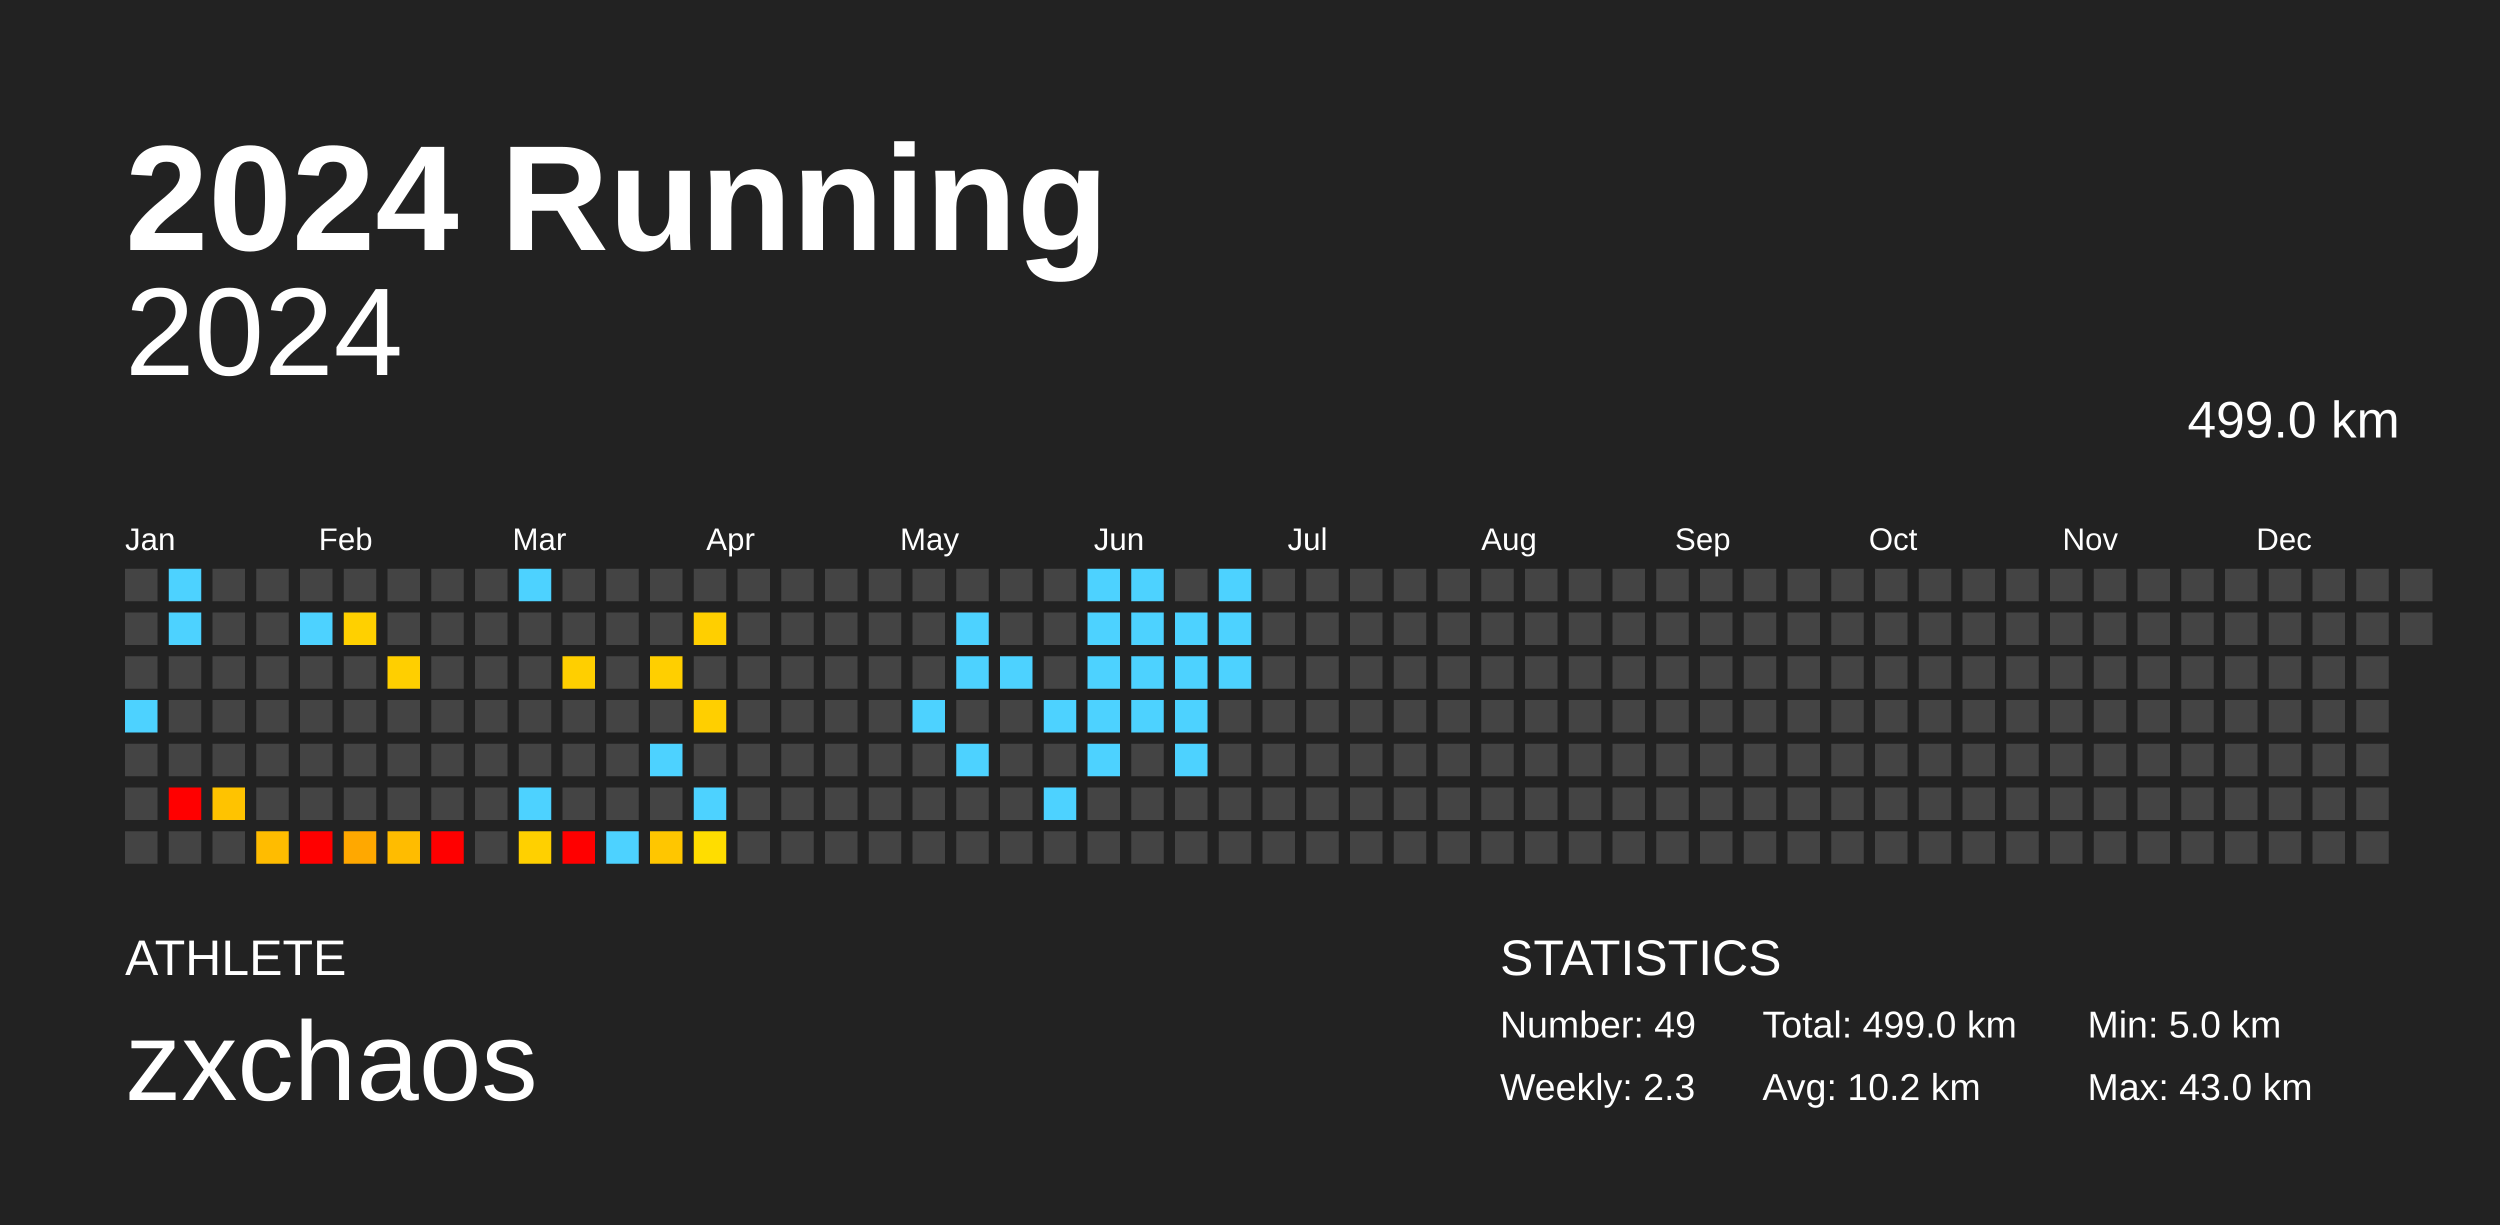
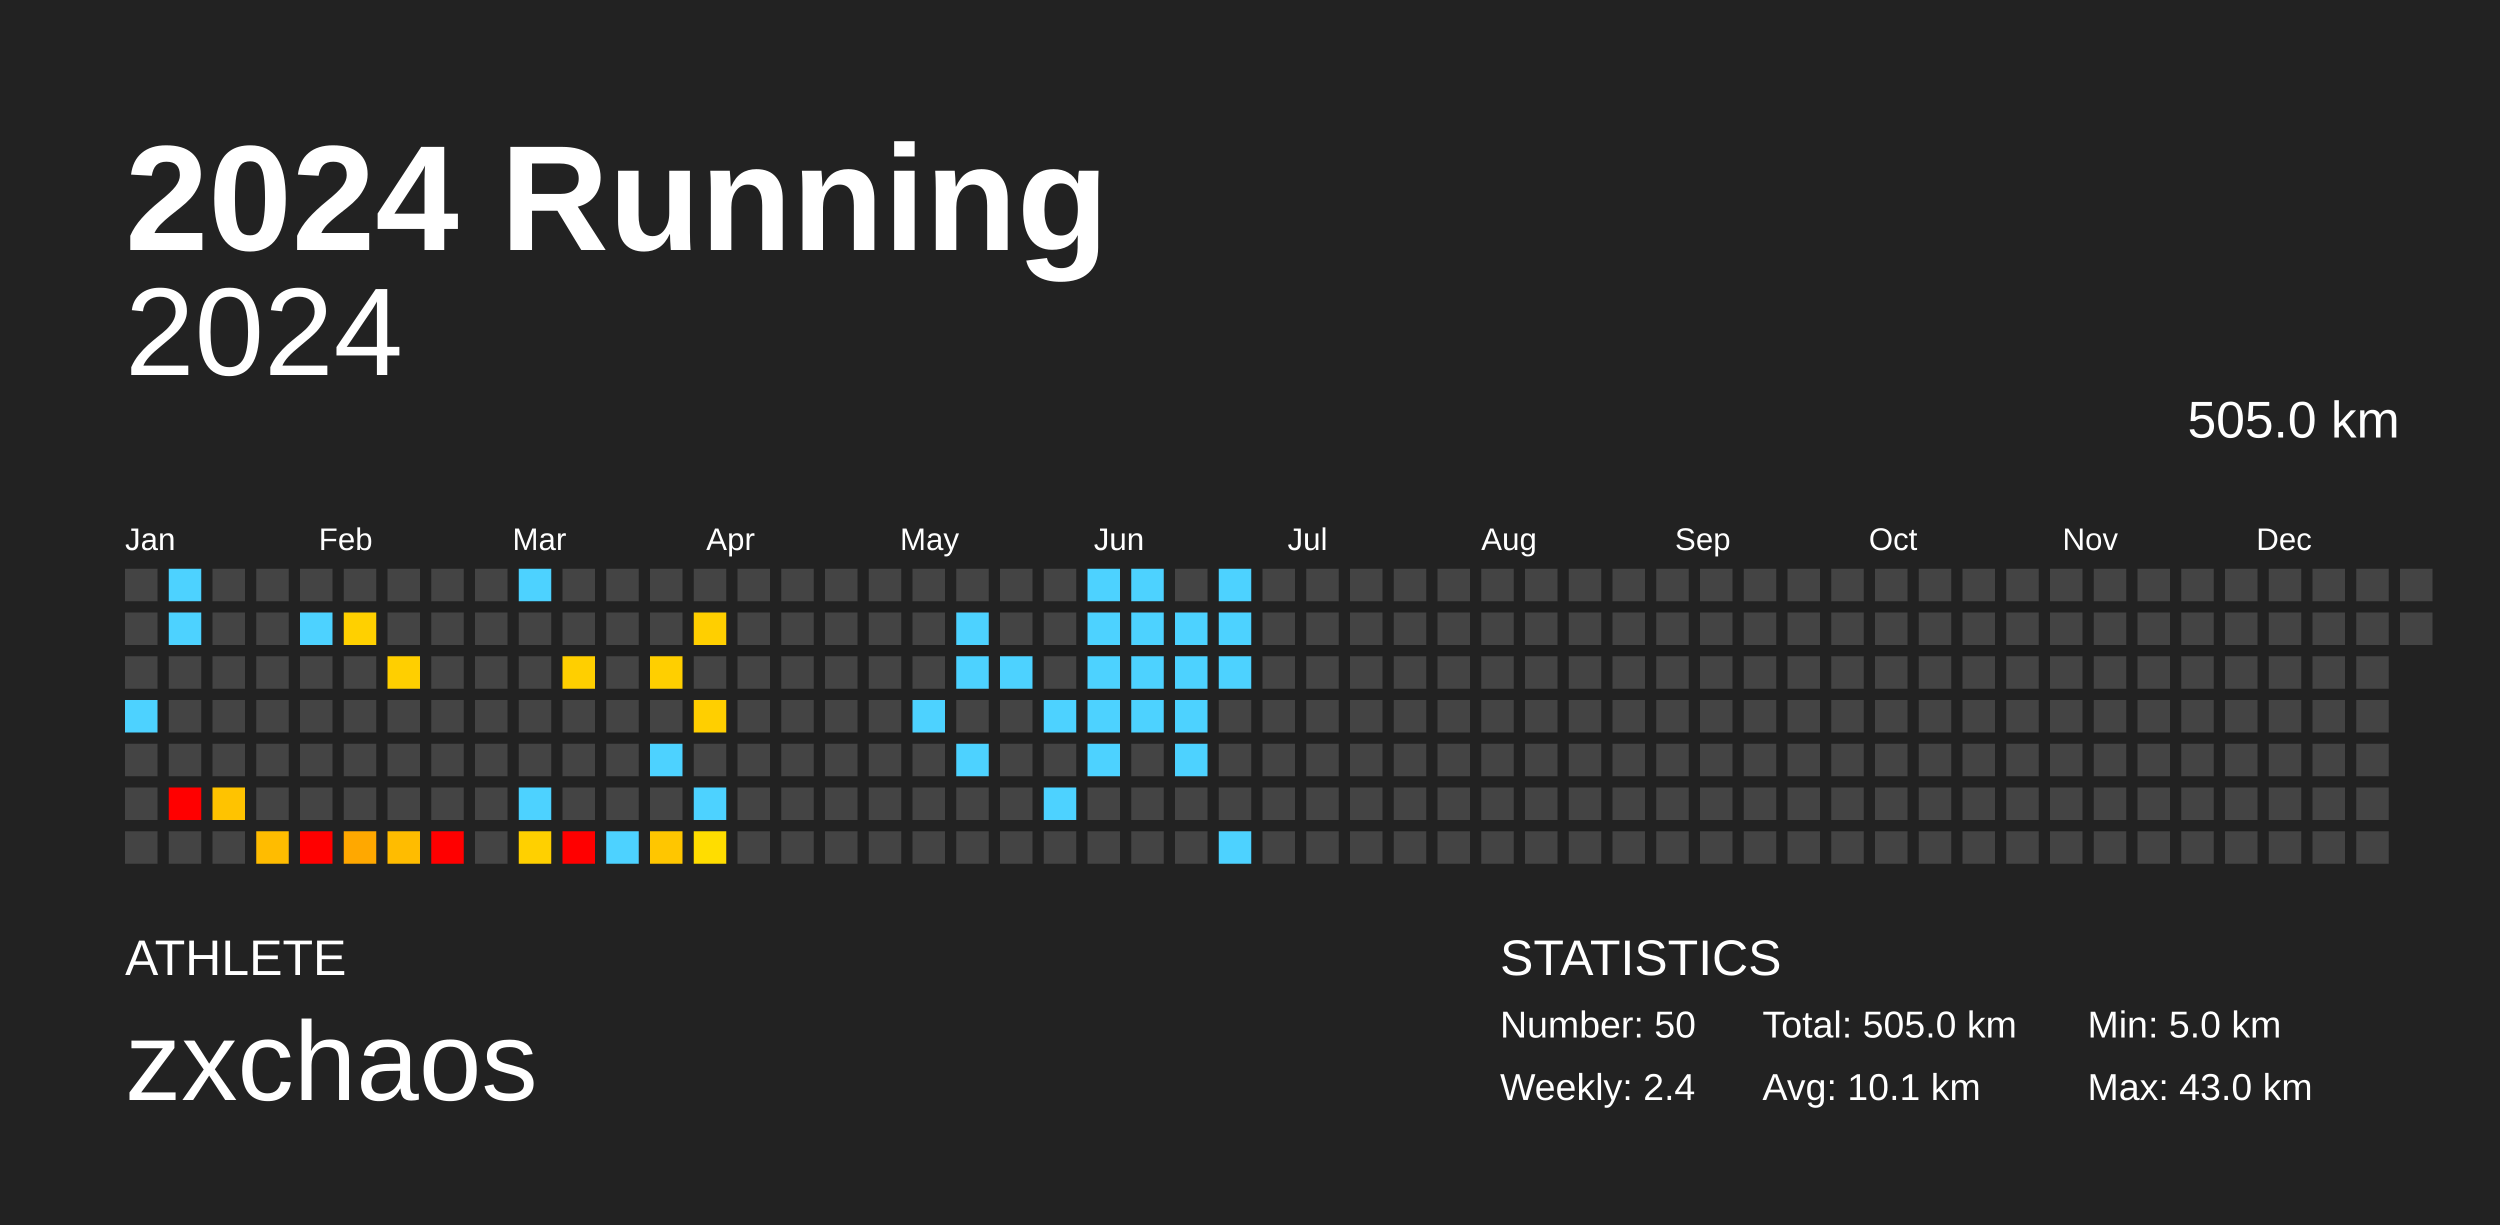
<svg xmlns="http://www.w3.org/2000/svg" baseProfile="full" height="98mm" version="1.1" viewBox="0,0,200,98" width="200mm">
  <defs />
  <rect fill="#222222" height="98" width="200" x="0" y="0" />
  <text fill="#FFFFFF" style="font-size:12px; font-family:Arial; font-weight:bold;" x="10" y="20">2024 Running</text>
  <text fill="#FFFFFF" style="font-size:4px; font-family:Arial" x="10" y="78">ATHLETE</text>
  <text fill="#FFFFFF" style="font-size:9px; font-family:Arial" x="10" y="88">zxchaos</text>
  <text fill="#FFFFFF" style="font-size:4px; font-family:Arial" x="120" y="78">STATISTICS</text>
-   <text fill="#FFFFFF" style="font-size:3px; font-family:Arial" x="120" y="83">Number: 49</text>
-   <text fill="#FFFFFF" style="font-size:3px; font-family:Arial" x="120" y="88">Weekly: 2.3</text>
-   <text fill="#FFFFFF" style="font-size:3px; font-family:Arial" x="141" y="83">Total: 499.0 km</text>
-   <text fill="#FFFFFF" style="font-size:3px; font-family:Arial" x="141" y="88">Avg: 10.2 km</text>
+   <text fill="#FFFFFF" style="font-size:3px; font-family:Arial" x="120" y="83">Number: 50</text>
+   <text fill="#FFFFFF" style="font-size:3px; font-family:Arial" x="120" y="88">Weekly: 2.4</text>
+   <text fill="#FFFFFF" style="font-size:3px; font-family:Arial" x="141" y="83">Total: 505.0 km</text>
+   <text fill="#FFFFFF" style="font-size:3px; font-family:Arial" x="141" y="88">Avg: 10.1 km</text>
  <text fill="#FFFFFF" style="font-size:3px; font-family:Arial" x="167" y="83">Min: 5.0 km</text>
  <text fill="#FFFFFF" style="font-size:3px; font-family:Arial" x="167" y="88">Max: 43.0 km</text>
  <text alignment-baseline="hanging" fill="#FFFFFF" style="font-size:10.0px; font-family:Arial;" x="10" y="30">2024</text>
-   <text alignment-baseline="hanging" fill="#FFFFFF" style="font-size:4.125px; font-family:Arial;" x="175" y="35">499.0 km</text>
+   <text alignment-baseline="hanging" fill="#FFFFFF" style="font-size:4.125px; font-family:Arial;" x="175" y="35">505.0 km</text>
  <text fill="#FFFFFF" style="font-size:2.5px; font-family:Arial" x="10.0" y="44">Jan</text>
  <text fill="#FFFFFF" style="font-size:2.5px; font-family:Arial" x="25.5" y="44">Feb</text>
  <text fill="#FFFFFF" style="font-size:2.5px; font-family:Arial" x="41.0" y="44">Mar</text>
  <text fill="#FFFFFF" style="font-size:2.5px; font-family:Arial" x="56.5" y="44">Apr</text>
  <text fill="#FFFFFF" style="font-size:2.5px; font-family:Arial" x="72.0" y="44">May</text>
  <text fill="#FFFFFF" style="font-size:2.5px; font-family:Arial" x="87.5" y="44">Jun</text>
  <text fill="#FFFFFF" style="font-size:2.5px; font-family:Arial" x="103.0" y="44">Jul</text>
  <text fill="#FFFFFF" style="font-size:2.5px; font-family:Arial" x="118.5" y="44">Aug</text>
  <text fill="#FFFFFF" style="font-size:2.5px; font-family:Arial" x="134.0" y="44">Sep</text>
  <text fill="#FFFFFF" style="font-size:2.5px; font-family:Arial" x="149.5" y="44">Oct</text>
  <text fill="#FFFFFF" style="font-size:2.5px; font-family:Arial" x="165.0" y="44">Nov</text>
  <text fill="#FFFFFF" style="font-size:2.5px; font-family:Arial" x="180.5" y="44">Dec</text>
  <rect fill="#444444" height="2.6" width="2.6" x="10.0" y="45.5" />
  <rect fill="#444444" height="2.6" width="2.6" x="10.0" y="49.0" />
  <rect fill="#444444" height="2.6" width="2.6" x="10.0" y="52.5" />
  <rect fill="#4dd2ff" height="2.6" width="2.6" x="10.0" y="56.0" />
  <rect fill="#444444" height="2.6" width="2.6" x="10.0" y="59.5" />
  <rect fill="#444444" height="2.6" width="2.6" x="10.0" y="63.0" />
  <rect fill="#444444" height="2.6" width="2.6" x="10.0" y="66.5" />
  <rect fill="#4dd2ff" height="2.6" width="2.6" x="13.5" y="45.5" />
  <rect fill="#4dd2ff" height="2.6" width="2.6" x="13.5" y="49.0" />
  <rect fill="#444444" height="2.6" width="2.6" x="13.5" y="52.5" />
  <rect fill="#444444" height="2.6" width="2.6" x="13.5" y="56.0" />
  <rect fill="#444444" height="2.6" width="2.6" x="13.5" y="59.5" />
  <rect fill="red" height="2.6" width="2.6" x="13.5" y="63.0" />
  <rect fill="#444444" height="2.6" width="2.6" x="13.5" y="66.5" />
  <rect fill="#444444" height="2.6" width="2.6" x="17.0" y="45.5" />
  <rect fill="#444444" height="2.6" width="2.6" x="17.0" y="49.0" />
  <rect fill="#444444" height="2.6" width="2.6" x="17.0" y="52.5" />
  <rect fill="#444444" height="2.6" width="2.6" x="17.0" y="56.0" />
  <rect fill="#444444" height="2.6" width="2.6" x="17.0" y="59.5" />
  <rect fill="#ffc300" height="2.6" width="2.6" x="17.0" y="63.0" />
  <rect fill="#444444" height="2.6" width="2.6" x="17.0" y="66.5" />
  <rect fill="#444444" height="2.6" width="2.6" x="20.5" y="45.5" />
  <rect fill="#444444" height="2.6" width="2.6" x="20.5" y="49.0" />
  <rect fill="#444444" height="2.6" width="2.6" x="20.5" y="52.5" />
  <rect fill="#444444" height="2.6" width="2.6" x="20.5" y="56.0" />
  <rect fill="#444444" height="2.6" width="2.6" x="20.5" y="59.5" />
  <rect fill="#444444" height="2.6" width="2.6" x="20.5" y="63.0" />
  <rect fill="#ffbc00" height="2.6" width="2.6" x="20.5" y="66.5" />
  <rect fill="#444444" height="2.6" width="2.6" x="24.0" y="45.5" />
  <rect fill="#4dd2ff" height="2.6" width="2.6" x="24.0" y="49.0" />
  <rect fill="#444444" height="2.6" width="2.6" x="24.0" y="52.5" />
  <rect fill="#444444" height="2.6" width="2.6" x="24.0" y="56.0" />
  <rect fill="#444444" height="2.6" width="2.6" x="24.0" y="59.5" />
  <rect fill="#444444" height="2.6" width="2.6" x="24.0" y="63.0" />
  <rect fill="red" height="2.6" width="2.6" x="24.0" y="66.5" />
  <rect fill="#444444" height="2.6" width="2.6" x="27.5" y="45.5" />
  <rect fill="#ffd000" height="2.6" width="2.6" x="27.5" y="49.0" />
  <rect fill="#444444" height="2.6" width="2.6" x="27.5" y="52.5" />
  <rect fill="#444444" height="2.6" width="2.6" x="27.5" y="56.0" />
  <rect fill="#444444" height="2.6" width="2.6" x="27.5" y="59.5" />
  <rect fill="#444444" height="2.6" width="2.6" x="27.5" y="63.0" />
  <rect fill="#ffa800" height="2.6" width="2.6" x="27.5" y="66.5" />
  <rect fill="#444444" height="2.6" width="2.6" x="31.0" y="45.5" />
  <rect fill="#444444" height="2.6" width="2.6" x="31.0" y="49.0" />
  <rect fill="#ffcf00" height="2.6" width="2.6" x="31.0" y="52.5" />
  <rect fill="#444444" height="2.6" width="2.6" x="31.0" y="56.0" />
  <rect fill="#444444" height="2.6" width="2.6" x="31.0" y="59.5" />
  <rect fill="#444444" height="2.6" width="2.6" x="31.0" y="63.0" />
  <rect fill="#ffbc00" height="2.6" width="2.6" x="31.0" y="66.5" />
  <rect fill="#444444" height="2.6" width="2.6" x="34.5" y="45.5" />
  <rect fill="#444444" height="2.6" width="2.6" x="34.5" y="49.0" />
  <rect fill="#444444" height="2.6" width="2.6" x="34.5" y="52.5" />
  <rect fill="#444444" height="2.6" width="2.6" x="34.5" y="56.0" />
  <rect fill="#444444" height="2.6" width="2.6" x="34.5" y="59.5" />
  <rect fill="#444444" height="2.6" width="2.6" x="34.5" y="63.0" />
  <rect fill="red" height="2.6" width="2.6" x="34.5" y="66.5" />
  <rect fill="#444444" height="2.6" width="2.6" x="38.0" y="45.5" />
  <rect fill="#444444" height="2.6" width="2.6" x="38.0" y="49.0" />
  <rect fill="#444444" height="2.6" width="2.6" x="38.0" y="52.5" />
  <rect fill="#444444" height="2.6" width="2.6" x="38.0" y="56.0" />
  <rect fill="#444444" height="2.6" width="2.6" x="38.0" y="59.5" />
  <rect fill="#444444" height="2.6" width="2.6" x="38.0" y="63.0" />
  <rect fill="#444444" height="2.6" width="2.6" x="38.0" y="66.5" />
  <rect fill="#4dd2ff" height="2.6" width="2.6" x="41.5" y="45.5" />
  <rect fill="#444444" height="2.6" width="2.6" x="41.5" y="49.0" />
  <rect fill="#444444" height="2.6" width="2.6" x="41.5" y="52.5" />
  <rect fill="#444444" height="2.6" width="2.6" x="41.5" y="56.0" />
  <rect fill="#444444" height="2.6" width="2.6" x="41.5" y="59.5" />
  <rect fill="#4dd2ff" height="2.6" width="2.6" x="41.5" y="63.0" />
  <rect fill="#ffd000" height="2.6" width="2.6" x="41.5" y="66.5" />
  <rect fill="#444444" height="2.6" width="2.6" x="45.0" y="45.5" />
  <rect fill="#444444" height="2.6" width="2.6" x="45.0" y="49.0" />
  <rect fill="#ffcf00" height="2.6" width="2.6" x="45.0" y="52.5" />
  <rect fill="#444444" height="2.6" width="2.6" x="45.0" y="56.0" />
  <rect fill="#444444" height="2.6" width="2.6" x="45.0" y="59.5" />
  <rect fill="#444444" height="2.6" width="2.6" x="45.0" y="63.0" />
  <rect fill="red" height="2.6" width="2.6" x="45.0" y="66.5" />
  <rect fill="#444444" height="2.6" width="2.6" x="48.5" y="45.5" />
  <rect fill="#444444" height="2.6" width="2.6" x="48.5" y="49.0" />
  <rect fill="#444444" height="2.6" width="2.6" x="48.5" y="52.5" />
  <rect fill="#444444" height="2.6" width="2.6" x="48.5" y="56.0" />
  <rect fill="#444444" height="2.6" width="2.6" x="48.5" y="59.5" />
  <rect fill="#444444" height="2.6" width="2.6" x="48.5" y="63.0" />
  <rect fill="#4dd2ff" height="2.6" width="2.6" x="48.5" y="66.5" />
  <rect fill="#444444" height="2.6" width="2.6" x="52.0" y="45.5" />
  <rect fill="#444444" height="2.6" width="2.6" x="52.0" y="49.0" />
  <rect fill="#ffcf00" height="2.6" width="2.6" x="52.0" y="52.5" />
  <rect fill="#444444" height="2.6" width="2.6" x="52.0" y="56.0" />
  <rect fill="#4dd2ff" height="2.6" width="2.6" x="52.0" y="59.5" />
  <rect fill="#444444" height="2.6" width="2.6" x="52.0" y="63.0" />
  <rect fill="#ffc600" height="2.6" width="2.6" x="52.0" y="66.5" />
  <rect fill="#444444" height="2.6" width="2.6" x="55.5" y="45.5" />
  <rect fill="#ffcf00" height="2.6" width="2.6" x="55.5" y="49.0" />
  <rect fill="#444444" height="2.6" width="2.6" x="55.5" y="52.5" />
  <rect fill="#ffcf00" height="2.6" width="2.6" x="55.5" y="56.0" />
  <rect fill="#444444" height="2.6" width="2.6" x="55.5" y="59.5" />
  <rect fill="#4dd2ff" height="2.6" width="2.6" x="55.5" y="63.0" />
  <rect fill="#ffdd00" height="2.6" width="2.6" x="55.5" y="66.5" />
  <rect fill="#444444" height="2.6" width="2.6" x="59.0" y="45.5" />
  <rect fill="#444444" height="2.6" width="2.6" x="59.0" y="49.0" />
  <rect fill="#444444" height="2.6" width="2.6" x="59.0" y="52.5" />
  <rect fill="#444444" height="2.6" width="2.6" x="59.0" y="56.0" />
  <rect fill="#444444" height="2.6" width="2.6" x="59.0" y="59.5" />
  <rect fill="#444444" height="2.6" width="2.6" x="59.0" y="63.0" />
  <rect fill="#444444" height="2.6" width="2.6" x="59.0" y="66.5" />
  <rect fill="#444444" height="2.6" width="2.6" x="62.5" y="45.5" />
  <rect fill="#444444" height="2.6" width="2.6" x="62.5" y="49.0" />
  <rect fill="#444444" height="2.6" width="2.6" x="62.5" y="52.5" />
  <rect fill="#444444" height="2.6" width="2.6" x="62.5" y="56.0" />
  <rect fill="#444444" height="2.6" width="2.6" x="62.5" y="59.5" />
  <rect fill="#444444" height="2.6" width="2.6" x="62.5" y="63.0" />
  <rect fill="#444444" height="2.6" width="2.6" x="62.5" y="66.5" />
  <rect fill="#444444" height="2.6" width="2.6" x="66.0" y="45.5" />
  <rect fill="#444444" height="2.6" width="2.6" x="66.0" y="49.0" />
  <rect fill="#444444" height="2.6" width="2.6" x="66.0" y="52.5" />
  <rect fill="#444444" height="2.6" width="2.6" x="66.0" y="56.0" />
  <rect fill="#444444" height="2.6" width="2.6" x="66.0" y="59.5" />
  <rect fill="#444444" height="2.6" width="2.6" x="66.0" y="63.0" />
  <rect fill="#444444" height="2.6" width="2.6" x="66.0" y="66.5" />
  <rect fill="#444444" height="2.6" width="2.6" x="69.5" y="45.5" />
  <rect fill="#444444" height="2.6" width="2.6" x="69.5" y="49.0" />
  <rect fill="#444444" height="2.6" width="2.6" x="69.5" y="52.5" />
  <rect fill="#444444" height="2.6" width="2.6" x="69.5" y="56.0" />
  <rect fill="#444444" height="2.6" width="2.6" x="69.5" y="59.5" />
  <rect fill="#444444" height="2.6" width="2.6" x="69.5" y="63.0" />
  <rect fill="#444444" height="2.6" width="2.6" x="69.5" y="66.5" />
  <rect fill="#444444" height="2.6" width="2.6" x="73.0" y="45.5" />
  <rect fill="#444444" height="2.6" width="2.6" x="73.0" y="49.0" />
  <rect fill="#444444" height="2.6" width="2.6" x="73.0" y="52.5" />
  <rect fill="#4dd2ff" height="2.6" width="2.6" x="73.0" y="56.0" />
  <rect fill="#444444" height="2.6" width="2.6" x="73.0" y="59.5" />
  <rect fill="#444444" height="2.6" width="2.6" x="73.0" y="63.0" />
  <rect fill="#444444" height="2.6" width="2.6" x="73.0" y="66.5" />
  <rect fill="#444444" height="2.6" width="2.6" x="76.5" y="45.5" />
  <rect fill="#4dd2ff" height="2.6" width="2.6" x="76.5" y="49.0" />
  <rect fill="#4dd2ff" height="2.6" width="2.6" x="76.5" y="52.5" />
  <rect fill="#444444" height="2.6" width="2.6" x="76.5" y="56.0" />
  <rect fill="#4dd2ff" height="2.6" width="2.6" x="76.5" y="59.5" />
  <rect fill="#444444" height="2.6" width="2.6" x="76.5" y="63.0" />
  <rect fill="#444444" height="2.6" width="2.6" x="76.5" y="66.5" />
  <rect fill="#444444" height="2.6" width="2.6" x="80.0" y="45.5" />
  <rect fill="#444444" height="2.6" width="2.6" x="80.0" y="49.0" />
  <rect fill="#4dd2ff" height="2.6" width="2.6" x="80.0" y="52.5" />
  <rect fill="#444444" height="2.6" width="2.6" x="80.0" y="56.0" />
  <rect fill="#444444" height="2.6" width="2.6" x="80.0" y="59.5" />
  <rect fill="#444444" height="2.6" width="2.6" x="80.0" y="63.0" />
  <rect fill="#444444" height="2.6" width="2.6" x="80.0" y="66.5" />
  <rect fill="#444444" height="2.6" width="2.6" x="83.5" y="45.5" />
  <rect fill="#444444" height="2.6" width="2.6" x="83.5" y="49.0" />
  <rect fill="#444444" height="2.6" width="2.6" x="83.5" y="52.5" />
  <rect fill="#4dd2ff" height="2.6" width="2.6" x="83.5" y="56.0" />
  <rect fill="#444444" height="2.6" width="2.6" x="83.5" y="59.5" />
  <rect fill="#4dd2ff" height="2.6" width="2.6" x="83.5" y="63.0" />
  <rect fill="#444444" height="2.6" width="2.6" x="83.5" y="66.5" />
  <rect fill="#4dd2ff" height="2.6" width="2.6" x="87.0" y="45.5" />
  <rect fill="#4dd2ff" height="2.6" width="2.6" x="87.0" y="49.0" />
  <rect fill="#4dd2ff" height="2.6" width="2.6" x="87.0" y="52.5" />
  <rect fill="#4dd2ff" height="2.6" width="2.6" x="87.0" y="56.0" />
  <rect fill="#4dd2ff" height="2.6" width="2.6" x="87.0" y="59.5" />
  <rect fill="#444444" height="2.6" width="2.6" x="87.0" y="63.0" />
  <rect fill="#444444" height="2.6" width="2.6" x="87.0" y="66.5" />
  <rect fill="#4dd2ff" height="2.6" width="2.6" x="90.5" y="45.5" />
  <rect fill="#4dd2ff" height="2.6" width="2.6" x="90.5" y="49.0" />
  <rect fill="#4dd2ff" height="2.6" width="2.6" x="90.5" y="52.5" />
  <rect fill="#4dd2ff" height="2.6" width="2.6" x="90.5" y="56.0" />
  <rect fill="#444444" height="2.6" width="2.6" x="90.5" y="59.5" />
  <rect fill="#444444" height="2.6" width="2.6" x="90.5" y="63.0" />
  <rect fill="#444444" height="2.6" width="2.6" x="90.5" y="66.5" />
  <rect fill="#444444" height="2.6" width="2.6" x="94.0" y="45.5" />
  <rect fill="#4dd2ff" height="2.6" width="2.6" x="94.0" y="49.0" />
  <rect fill="#4dd2ff" height="2.6" width="2.6" x="94.0" y="52.5" />
  <rect fill="#4dd2ff" height="2.6" width="2.6" x="94.0" y="56.0" />
  <rect fill="#4dd2ff" height="2.6" width="2.6" x="94.0" y="59.5" />
  <rect fill="#444444" height="2.6" width="2.6" x="94.0" y="63.0" />
  <rect fill="#444444" height="2.6" width="2.6" x="94.0" y="66.5" />
  <rect fill="#4dd2ff" height="2.6" width="2.6" x="97.5" y="45.5" />
  <rect fill="#4dd2ff" height="2.6" width="2.6" x="97.5" y="49.0" />
  <rect fill="#4dd2ff" height="2.6" width="2.6" x="97.5" y="52.5" />
  <rect fill="#444444" height="2.6" width="2.6" x="97.5" y="56.0" />
  <rect fill="#444444" height="2.6" width="2.6" x="97.5" y="59.5" />
  <rect fill="#444444" height="2.6" width="2.6" x="97.5" y="63.0" />
-   <rect fill="#444444" height="2.6" width="2.6" x="97.5" y="66.5" />
+   <rect fill="#4dd2ff" height="2.6" width="2.6" x="97.5" y="66.5" />
  <rect fill="#444444" height="2.6" width="2.6" x="101.0" y="45.5" />
  <rect fill="#444444" height="2.6" width="2.6" x="101.0" y="49.0" />
  <rect fill="#444444" height="2.6" width="2.6" x="101.0" y="52.5" />
  <rect fill="#444444" height="2.6" width="2.6" x="101.0" y="56.0" />
  <rect fill="#444444" height="2.6" width="2.6" x="101.0" y="59.5" />
  <rect fill="#444444" height="2.6" width="2.6" x="101.0" y="63.0" />
  <rect fill="#444444" height="2.6" width="2.6" x="101.0" y="66.5" />
  <rect fill="#444444" height="2.6" width="2.6" x="104.5" y="45.5" />
  <rect fill="#444444" height="2.6" width="2.6" x="104.5" y="49.0" />
  <rect fill="#444444" height="2.6" width="2.6" x="104.5" y="52.5" />
  <rect fill="#444444" height="2.6" width="2.6" x="104.5" y="56.0" />
  <rect fill="#444444" height="2.6" width="2.6" x="104.5" y="59.5" />
  <rect fill="#444444" height="2.6" width="2.6" x="104.5" y="63.0" />
  <rect fill="#444444" height="2.6" width="2.6" x="104.5" y="66.5" />
  <rect fill="#444444" height="2.6" width="2.6" x="108.0" y="45.5" />
  <rect fill="#444444" height="2.6" width="2.6" x="108.0" y="49.0" />
  <rect fill="#444444" height="2.6" width="2.6" x="108.0" y="52.5" />
  <rect fill="#444444" height="2.6" width="2.6" x="108.0" y="56.0" />
  <rect fill="#444444" height="2.6" width="2.6" x="108.0" y="59.5" />
  <rect fill="#444444" height="2.6" width="2.6" x="108.0" y="63.0" />
  <rect fill="#444444" height="2.6" width="2.6" x="108.0" y="66.5" />
  <rect fill="#444444" height="2.6" width="2.6" x="111.5" y="45.5" />
  <rect fill="#444444" height="2.6" width="2.6" x="111.5" y="49.0" />
  <rect fill="#444444" height="2.6" width="2.6" x="111.5" y="52.5" />
  <rect fill="#444444" height="2.6" width="2.6" x="111.5" y="56.0" />
  <rect fill="#444444" height="2.6" width="2.6" x="111.5" y="59.5" />
  <rect fill="#444444" height="2.6" width="2.6" x="111.5" y="63.0" />
  <rect fill="#444444" height="2.6" width="2.6" x="111.5" y="66.5" />
  <rect fill="#444444" height="2.6" width="2.6" x="115.0" y="45.5" />
  <rect fill="#444444" height="2.6" width="2.6" x="115.0" y="49.0" />
  <rect fill="#444444" height="2.6" width="2.6" x="115.0" y="52.5" />
  <rect fill="#444444" height="2.6" width="2.6" x="115.0" y="56.0" />
  <rect fill="#444444" height="2.6" width="2.6" x="115.0" y="59.5" />
  <rect fill="#444444" height="2.6" width="2.6" x="115.0" y="63.0" />
  <rect fill="#444444" height="2.6" width="2.6" x="115.0" y="66.5" />
  <rect fill="#444444" height="2.6" width="2.6" x="118.5" y="45.5" />
  <rect fill="#444444" height="2.6" width="2.6" x="118.5" y="49.0" />
  <rect fill="#444444" height="2.6" width="2.6" x="118.5" y="52.5" />
  <rect fill="#444444" height="2.6" width="2.6" x="118.5" y="56.0" />
  <rect fill="#444444" height="2.6" width="2.6" x="118.5" y="59.5" />
  <rect fill="#444444" height="2.6" width="2.6" x="118.5" y="63.0" />
  <rect fill="#444444" height="2.6" width="2.6" x="118.5" y="66.5" />
  <rect fill="#444444" height="2.6" width="2.6" x="122.0" y="45.5" />
  <rect fill="#444444" height="2.6" width="2.6" x="122.0" y="49.0" />
  <rect fill="#444444" height="2.6" width="2.6" x="122.0" y="52.5" />
  <rect fill="#444444" height="2.6" width="2.6" x="122.0" y="56.0" />
  <rect fill="#444444" height="2.6" width="2.6" x="122.0" y="59.5" />
  <rect fill="#444444" height="2.6" width="2.6" x="122.0" y="63.0" />
  <rect fill="#444444" height="2.6" width="2.6" x="122.0" y="66.5" />
  <rect fill="#444444" height="2.6" width="2.6" x="125.5" y="45.5" />
  <rect fill="#444444" height="2.6" width="2.6" x="125.5" y="49.0" />
  <rect fill="#444444" height="2.6" width="2.6" x="125.5" y="52.5" />
  <rect fill="#444444" height="2.6" width="2.6" x="125.5" y="56.0" />
  <rect fill="#444444" height="2.6" width="2.6" x="125.5" y="59.5" />
  <rect fill="#444444" height="2.6" width="2.6" x="125.5" y="63.0" />
  <rect fill="#444444" height="2.6" width="2.6" x="125.5" y="66.5" />
  <rect fill="#444444" height="2.6" width="2.6" x="129.0" y="45.5" />
  <rect fill="#444444" height="2.6" width="2.6" x="129.0" y="49.0" />
  <rect fill="#444444" height="2.6" width="2.6" x="129.0" y="52.5" />
  <rect fill="#444444" height="2.6" width="2.6" x="129.0" y="56.0" />
  <rect fill="#444444" height="2.6" width="2.6" x="129.0" y="59.5" />
  <rect fill="#444444" height="2.6" width="2.6" x="129.0" y="63.0" />
  <rect fill="#444444" height="2.6" width="2.6" x="129.0" y="66.5" />
  <rect fill="#444444" height="2.6" width="2.6" x="132.5" y="45.5" />
  <rect fill="#444444" height="2.6" width="2.6" x="132.5" y="49.0" />
  <rect fill="#444444" height="2.6" width="2.6" x="132.5" y="52.5" />
  <rect fill="#444444" height="2.6" width="2.6" x="132.5" y="56.0" />
  <rect fill="#444444" height="2.6" width="2.6" x="132.5" y="59.5" />
  <rect fill="#444444" height="2.6" width="2.6" x="132.5" y="63.0" />
  <rect fill="#444444" height="2.6" width="2.6" x="132.5" y="66.5" />
  <rect fill="#444444" height="2.6" width="2.6" x="136.0" y="45.5" />
  <rect fill="#444444" height="2.6" width="2.6" x="136.0" y="49.0" />
  <rect fill="#444444" height="2.6" width="2.6" x="136.0" y="52.5" />
  <rect fill="#444444" height="2.6" width="2.6" x="136.0" y="56.0" />
  <rect fill="#444444" height="2.6" width="2.6" x="136.0" y="59.5" />
  <rect fill="#444444" height="2.6" width="2.6" x="136.0" y="63.0" />
  <rect fill="#444444" height="2.6" width="2.6" x="136.0" y="66.5" />
  <rect fill="#444444" height="2.6" width="2.6" x="139.5" y="45.5" />
  <rect fill="#444444" height="2.6" width="2.6" x="139.5" y="49.0" />
  <rect fill="#444444" height="2.6" width="2.6" x="139.5" y="52.5" />
  <rect fill="#444444" height="2.6" width="2.6" x="139.5" y="56.0" />
  <rect fill="#444444" height="2.6" width="2.6" x="139.5" y="59.5" />
  <rect fill="#444444" height="2.6" width="2.6" x="139.5" y="63.0" />
  <rect fill="#444444" height="2.6" width="2.6" x="139.5" y="66.5" />
  <rect fill="#444444" height="2.6" width="2.6" x="143.0" y="45.5" />
  <rect fill="#444444" height="2.6" width="2.6" x="143.0" y="49.0" />
  <rect fill="#444444" height="2.6" width="2.6" x="143.0" y="52.5" />
  <rect fill="#444444" height="2.6" width="2.6" x="143.0" y="56.0" />
  <rect fill="#444444" height="2.6" width="2.6" x="143.0" y="59.5" />
  <rect fill="#444444" height="2.6" width="2.6" x="143.0" y="63.0" />
  <rect fill="#444444" height="2.6" width="2.6" x="143.0" y="66.5" />
  <rect fill="#444444" height="2.6" width="2.6" x="146.5" y="45.5" />
  <rect fill="#444444" height="2.6" width="2.6" x="146.5" y="49.0" />
  <rect fill="#444444" height="2.6" width="2.6" x="146.5" y="52.5" />
  <rect fill="#444444" height="2.6" width="2.6" x="146.5" y="56.0" />
  <rect fill="#444444" height="2.6" width="2.6" x="146.5" y="59.5" />
  <rect fill="#444444" height="2.6" width="2.6" x="146.5" y="63.0" />
  <rect fill="#444444" height="2.6" width="2.6" x="146.5" y="66.5" />
  <rect fill="#444444" height="2.6" width="2.6" x="150.0" y="45.5" />
  <rect fill="#444444" height="2.6" width="2.6" x="150.0" y="49.0" />
  <rect fill="#444444" height="2.6" width="2.6" x="150.0" y="52.5" />
  <rect fill="#444444" height="2.6" width="2.6" x="150.0" y="56.0" />
  <rect fill="#444444" height="2.6" width="2.6" x="150.0" y="59.5" />
  <rect fill="#444444" height="2.6" width="2.6" x="150.0" y="63.0" />
  <rect fill="#444444" height="2.6" width="2.6" x="150.0" y="66.5" />
  <rect fill="#444444" height="2.6" width="2.6" x="153.5" y="45.5" />
  <rect fill="#444444" height="2.6" width="2.6" x="153.5" y="49.0" />
  <rect fill="#444444" height="2.6" width="2.6" x="153.5" y="52.5" />
  <rect fill="#444444" height="2.6" width="2.6" x="153.5" y="56.0" />
  <rect fill="#444444" height="2.6" width="2.6" x="153.5" y="59.5" />
  <rect fill="#444444" height="2.6" width="2.6" x="153.5" y="63.0" />
  <rect fill="#444444" height="2.6" width="2.6" x="153.5" y="66.5" />
  <rect fill="#444444" height="2.6" width="2.6" x="157.0" y="45.5" />
  <rect fill="#444444" height="2.6" width="2.6" x="157.0" y="49.0" />
  <rect fill="#444444" height="2.6" width="2.6" x="157.0" y="52.5" />
  <rect fill="#444444" height="2.6" width="2.6" x="157.0" y="56.0" />
  <rect fill="#444444" height="2.6" width="2.6" x="157.0" y="59.5" />
  <rect fill="#444444" height="2.6" width="2.6" x="157.0" y="63.0" />
  <rect fill="#444444" height="2.6" width="2.6" x="157.0" y="66.5" />
  <rect fill="#444444" height="2.6" width="2.6" x="160.5" y="45.5" />
  <rect fill="#444444" height="2.6" width="2.6" x="160.5" y="49.0" />
  <rect fill="#444444" height="2.6" width="2.6" x="160.5" y="52.5" />
  <rect fill="#444444" height="2.6" width="2.6" x="160.5" y="56.0" />
  <rect fill="#444444" height="2.6" width="2.6" x="160.5" y="59.5" />
  <rect fill="#444444" height="2.6" width="2.6" x="160.5" y="63.0" />
  <rect fill="#444444" height="2.6" width="2.6" x="160.5" y="66.5" />
  <rect fill="#444444" height="2.6" width="2.6" x="164.0" y="45.5" />
  <rect fill="#444444" height="2.6" width="2.6" x="164.0" y="49.0" />
  <rect fill="#444444" height="2.6" width="2.6" x="164.0" y="52.5" />
  <rect fill="#444444" height="2.6" width="2.6" x="164.0" y="56.0" />
  <rect fill="#444444" height="2.6" width="2.6" x="164.0" y="59.5" />
  <rect fill="#444444" height="2.6" width="2.6" x="164.0" y="63.0" />
  <rect fill="#444444" height="2.6" width="2.6" x="164.0" y="66.5" />
  <rect fill="#444444" height="2.6" width="2.6" x="167.5" y="45.5" />
  <rect fill="#444444" height="2.6" width="2.6" x="167.5" y="49.0" />
  <rect fill="#444444" height="2.6" width="2.6" x="167.5" y="52.5" />
  <rect fill="#444444" height="2.6" width="2.6" x="167.5" y="56.0" />
  <rect fill="#444444" height="2.6" width="2.6" x="167.5" y="59.5" />
  <rect fill="#444444" height="2.6" width="2.6" x="167.5" y="63.0" />
  <rect fill="#444444" height="2.6" width="2.6" x="167.5" y="66.5" />
  <rect fill="#444444" height="2.6" width="2.6" x="171.0" y="45.5" />
  <rect fill="#444444" height="2.6" width="2.6" x="171.0" y="49.0" />
  <rect fill="#444444" height="2.6" width="2.6" x="171.0" y="52.5" />
  <rect fill="#444444" height="2.6" width="2.6" x="171.0" y="56.0" />
  <rect fill="#444444" height="2.6" width="2.6" x="171.0" y="59.5" />
  <rect fill="#444444" height="2.6" width="2.6" x="171.0" y="63.0" />
  <rect fill="#444444" height="2.6" width="2.6" x="171.0" y="66.5" />
  <rect fill="#444444" height="2.6" width="2.6" x="174.5" y="45.5" />
  <rect fill="#444444" height="2.6" width="2.6" x="174.5" y="49.0" />
  <rect fill="#444444" height="2.6" width="2.6" x="174.5" y="52.5" />
  <rect fill="#444444" height="2.6" width="2.6" x="174.5" y="56.0" />
  <rect fill="#444444" height="2.6" width="2.6" x="174.5" y="59.5" />
  <rect fill="#444444" height="2.6" width="2.6" x="174.5" y="63.0" />
  <rect fill="#444444" height="2.6" width="2.6" x="174.5" y="66.5" />
  <rect fill="#444444" height="2.6" width="2.6" x="178.0" y="45.5" />
  <rect fill="#444444" height="2.6" width="2.6" x="178.0" y="49.0" />
  <rect fill="#444444" height="2.6" width="2.6" x="178.0" y="52.5" />
  <rect fill="#444444" height="2.6" width="2.6" x="178.0" y="56.0" />
  <rect fill="#444444" height="2.6" width="2.6" x="178.0" y="59.5" />
  <rect fill="#444444" height="2.6" width="2.6" x="178.0" y="63.0" />
  <rect fill="#444444" height="2.6" width="2.6" x="178.0" y="66.5" />
  <rect fill="#444444" height="2.6" width="2.6" x="181.5" y="45.5" />
  <rect fill="#444444" height="2.6" width="2.6" x="181.5" y="49.0" />
  <rect fill="#444444" height="2.6" width="2.6" x="181.5" y="52.5" />
  <rect fill="#444444" height="2.6" width="2.6" x="181.5" y="56.0" />
  <rect fill="#444444" height="2.6" width="2.6" x="181.5" y="59.5" />
  <rect fill="#444444" height="2.6" width="2.6" x="181.5" y="63.0" />
  <rect fill="#444444" height="2.6" width="2.6" x="181.5" y="66.5" />
  <rect fill="#444444" height="2.6" width="2.6" x="185.0" y="45.5" />
  <rect fill="#444444" height="2.6" width="2.6" x="185.0" y="49.0" />
  <rect fill="#444444" height="2.6" width="2.6" x="185.0" y="52.5" />
  <rect fill="#444444" height="2.6" width="2.6" x="185.0" y="56.0" />
  <rect fill="#444444" height="2.6" width="2.6" x="185.0" y="59.5" />
  <rect fill="#444444" height="2.6" width="2.6" x="185.0" y="63.0" />
  <rect fill="#444444" height="2.6" width="2.6" x="185.0" y="66.5" />
  <rect fill="#444444" height="2.6" width="2.6" x="188.5" y="45.5" />
  <rect fill="#444444" height="2.6" width="2.6" x="188.5" y="49.0" />
  <rect fill="#444444" height="2.6" width="2.6" x="188.5" y="52.5" />
  <rect fill="#444444" height="2.6" width="2.6" x="188.5" y="56.0" />
  <rect fill="#444444" height="2.6" width="2.6" x="188.5" y="59.5" />
  <rect fill="#444444" height="2.6" width="2.6" x="188.5" y="63.0" />
  <rect fill="#444444" height="2.6" width="2.6" x="188.5" y="66.5" />
  <rect fill="#444444" height="2.6" width="2.6" x="192.0" y="45.5" />
  <rect fill="#444444" height="2.6" width="2.6" x="192.0" y="49.0" />
</svg>
